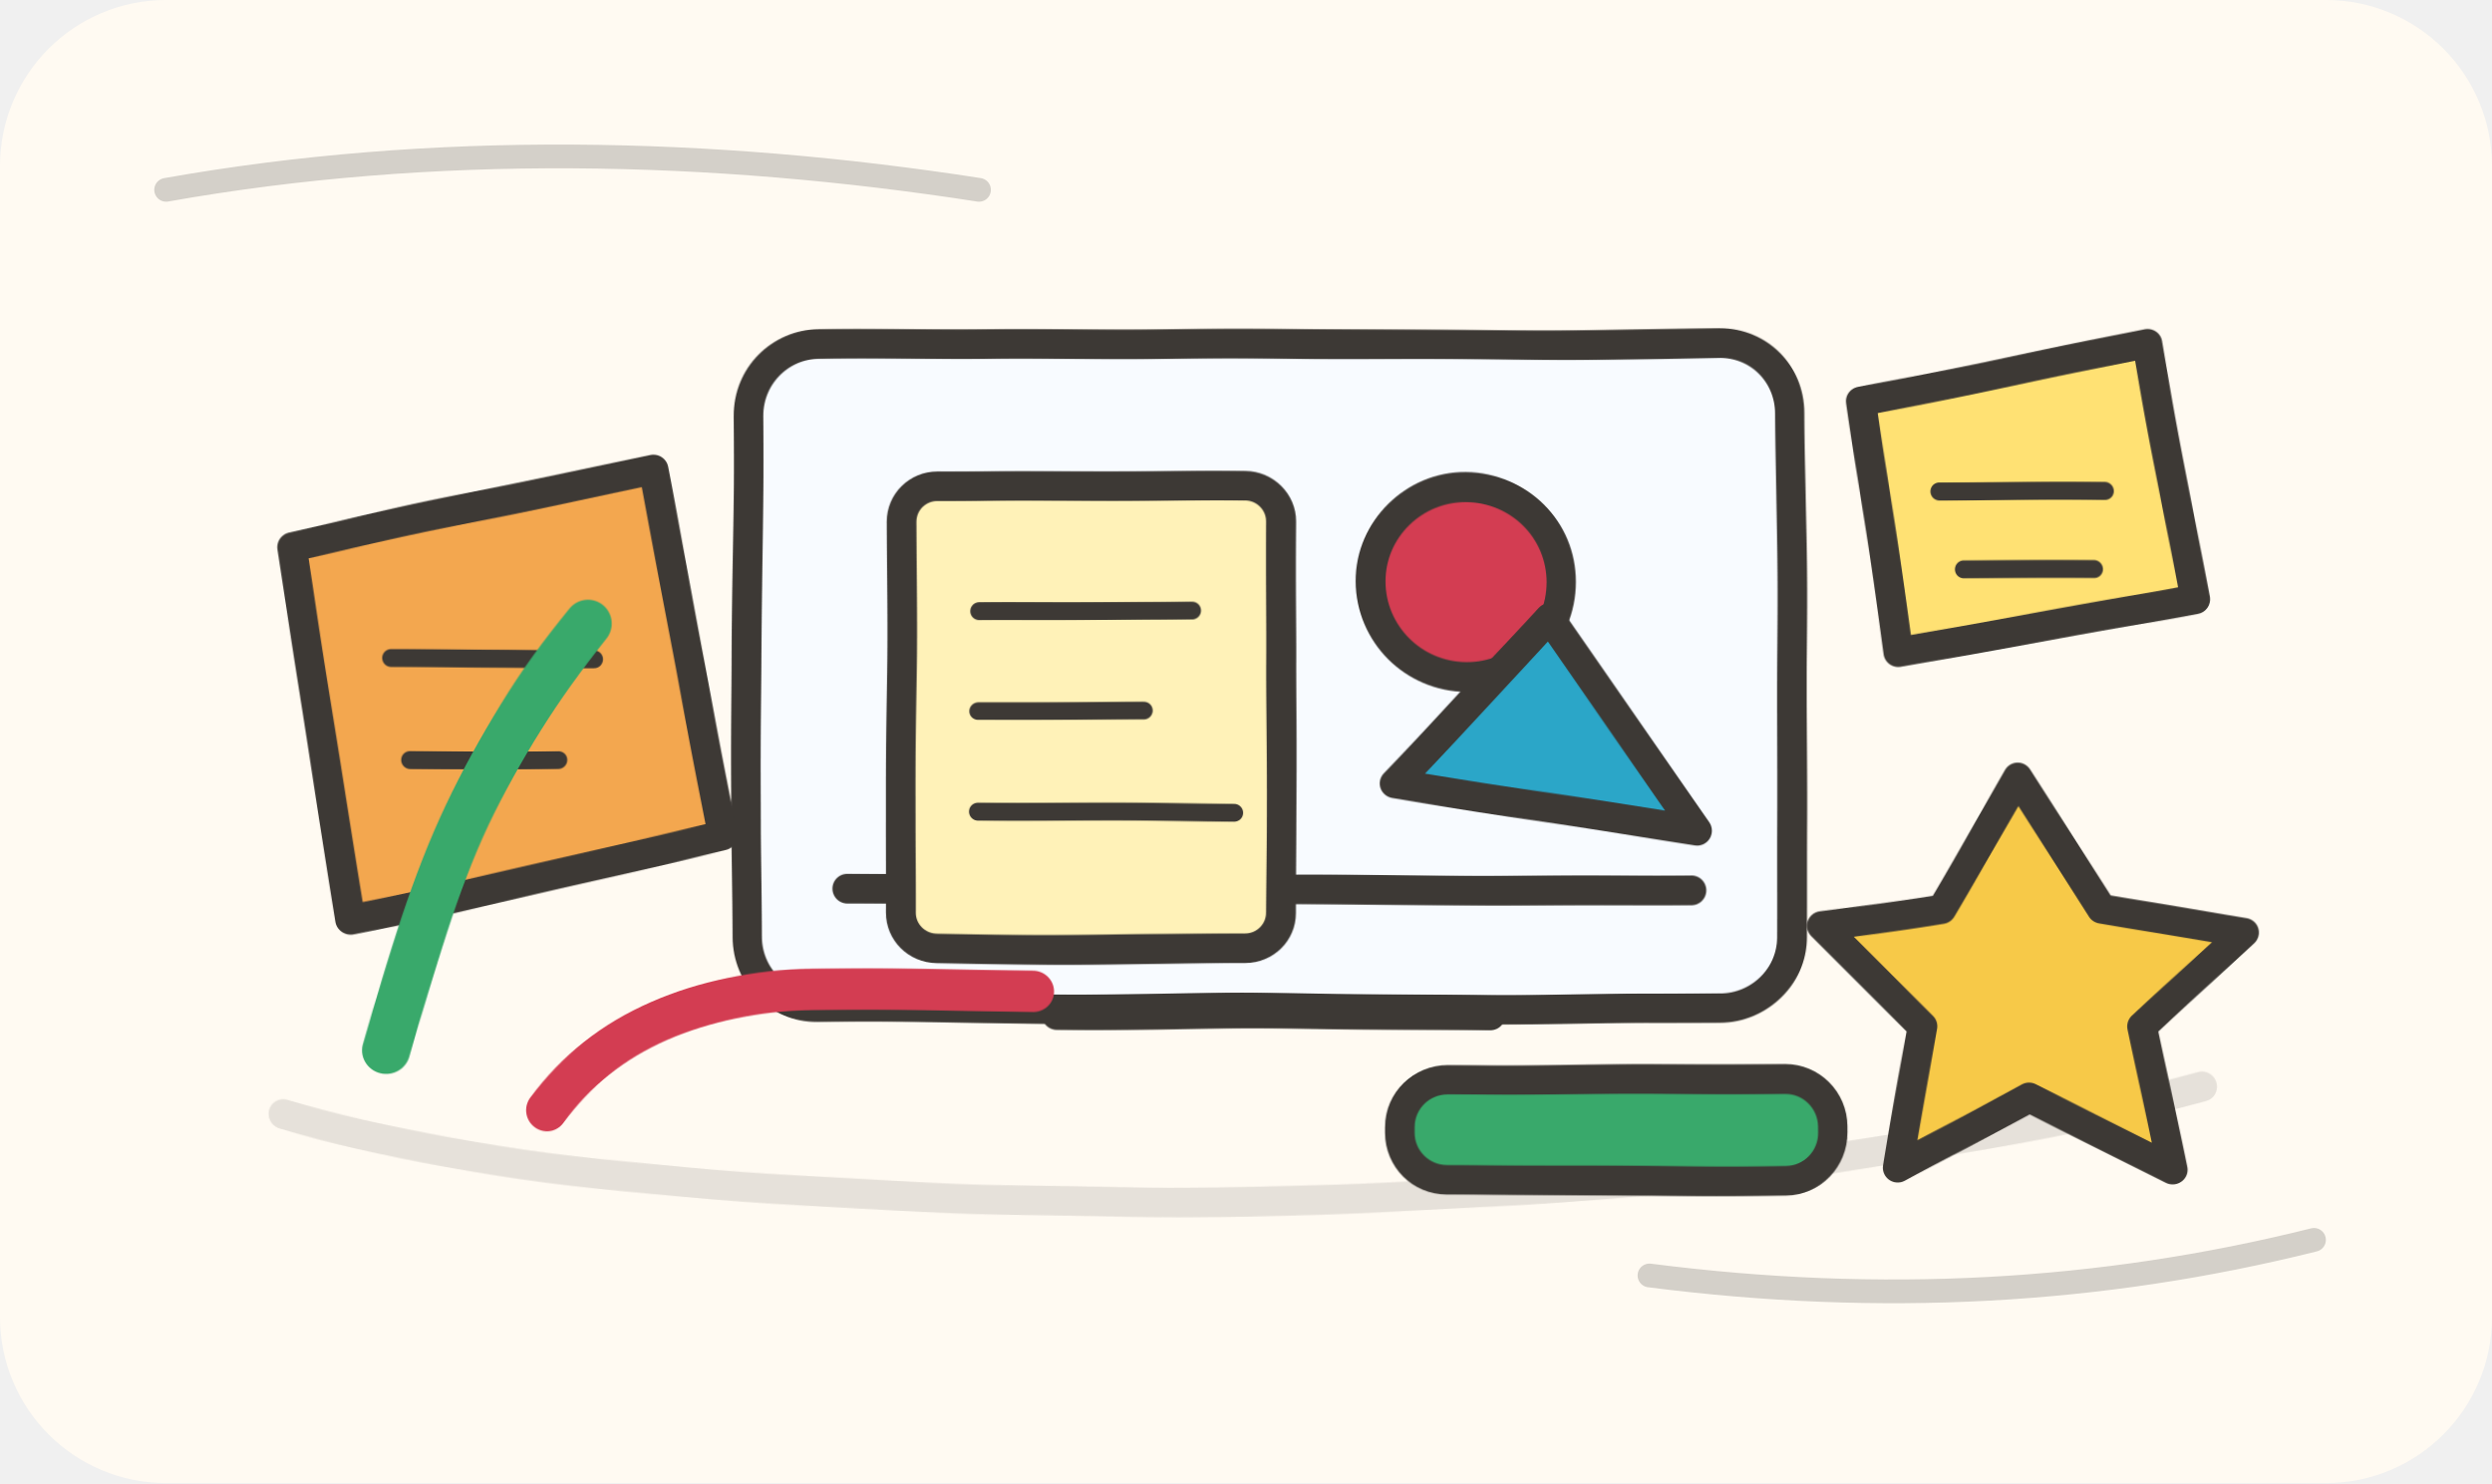
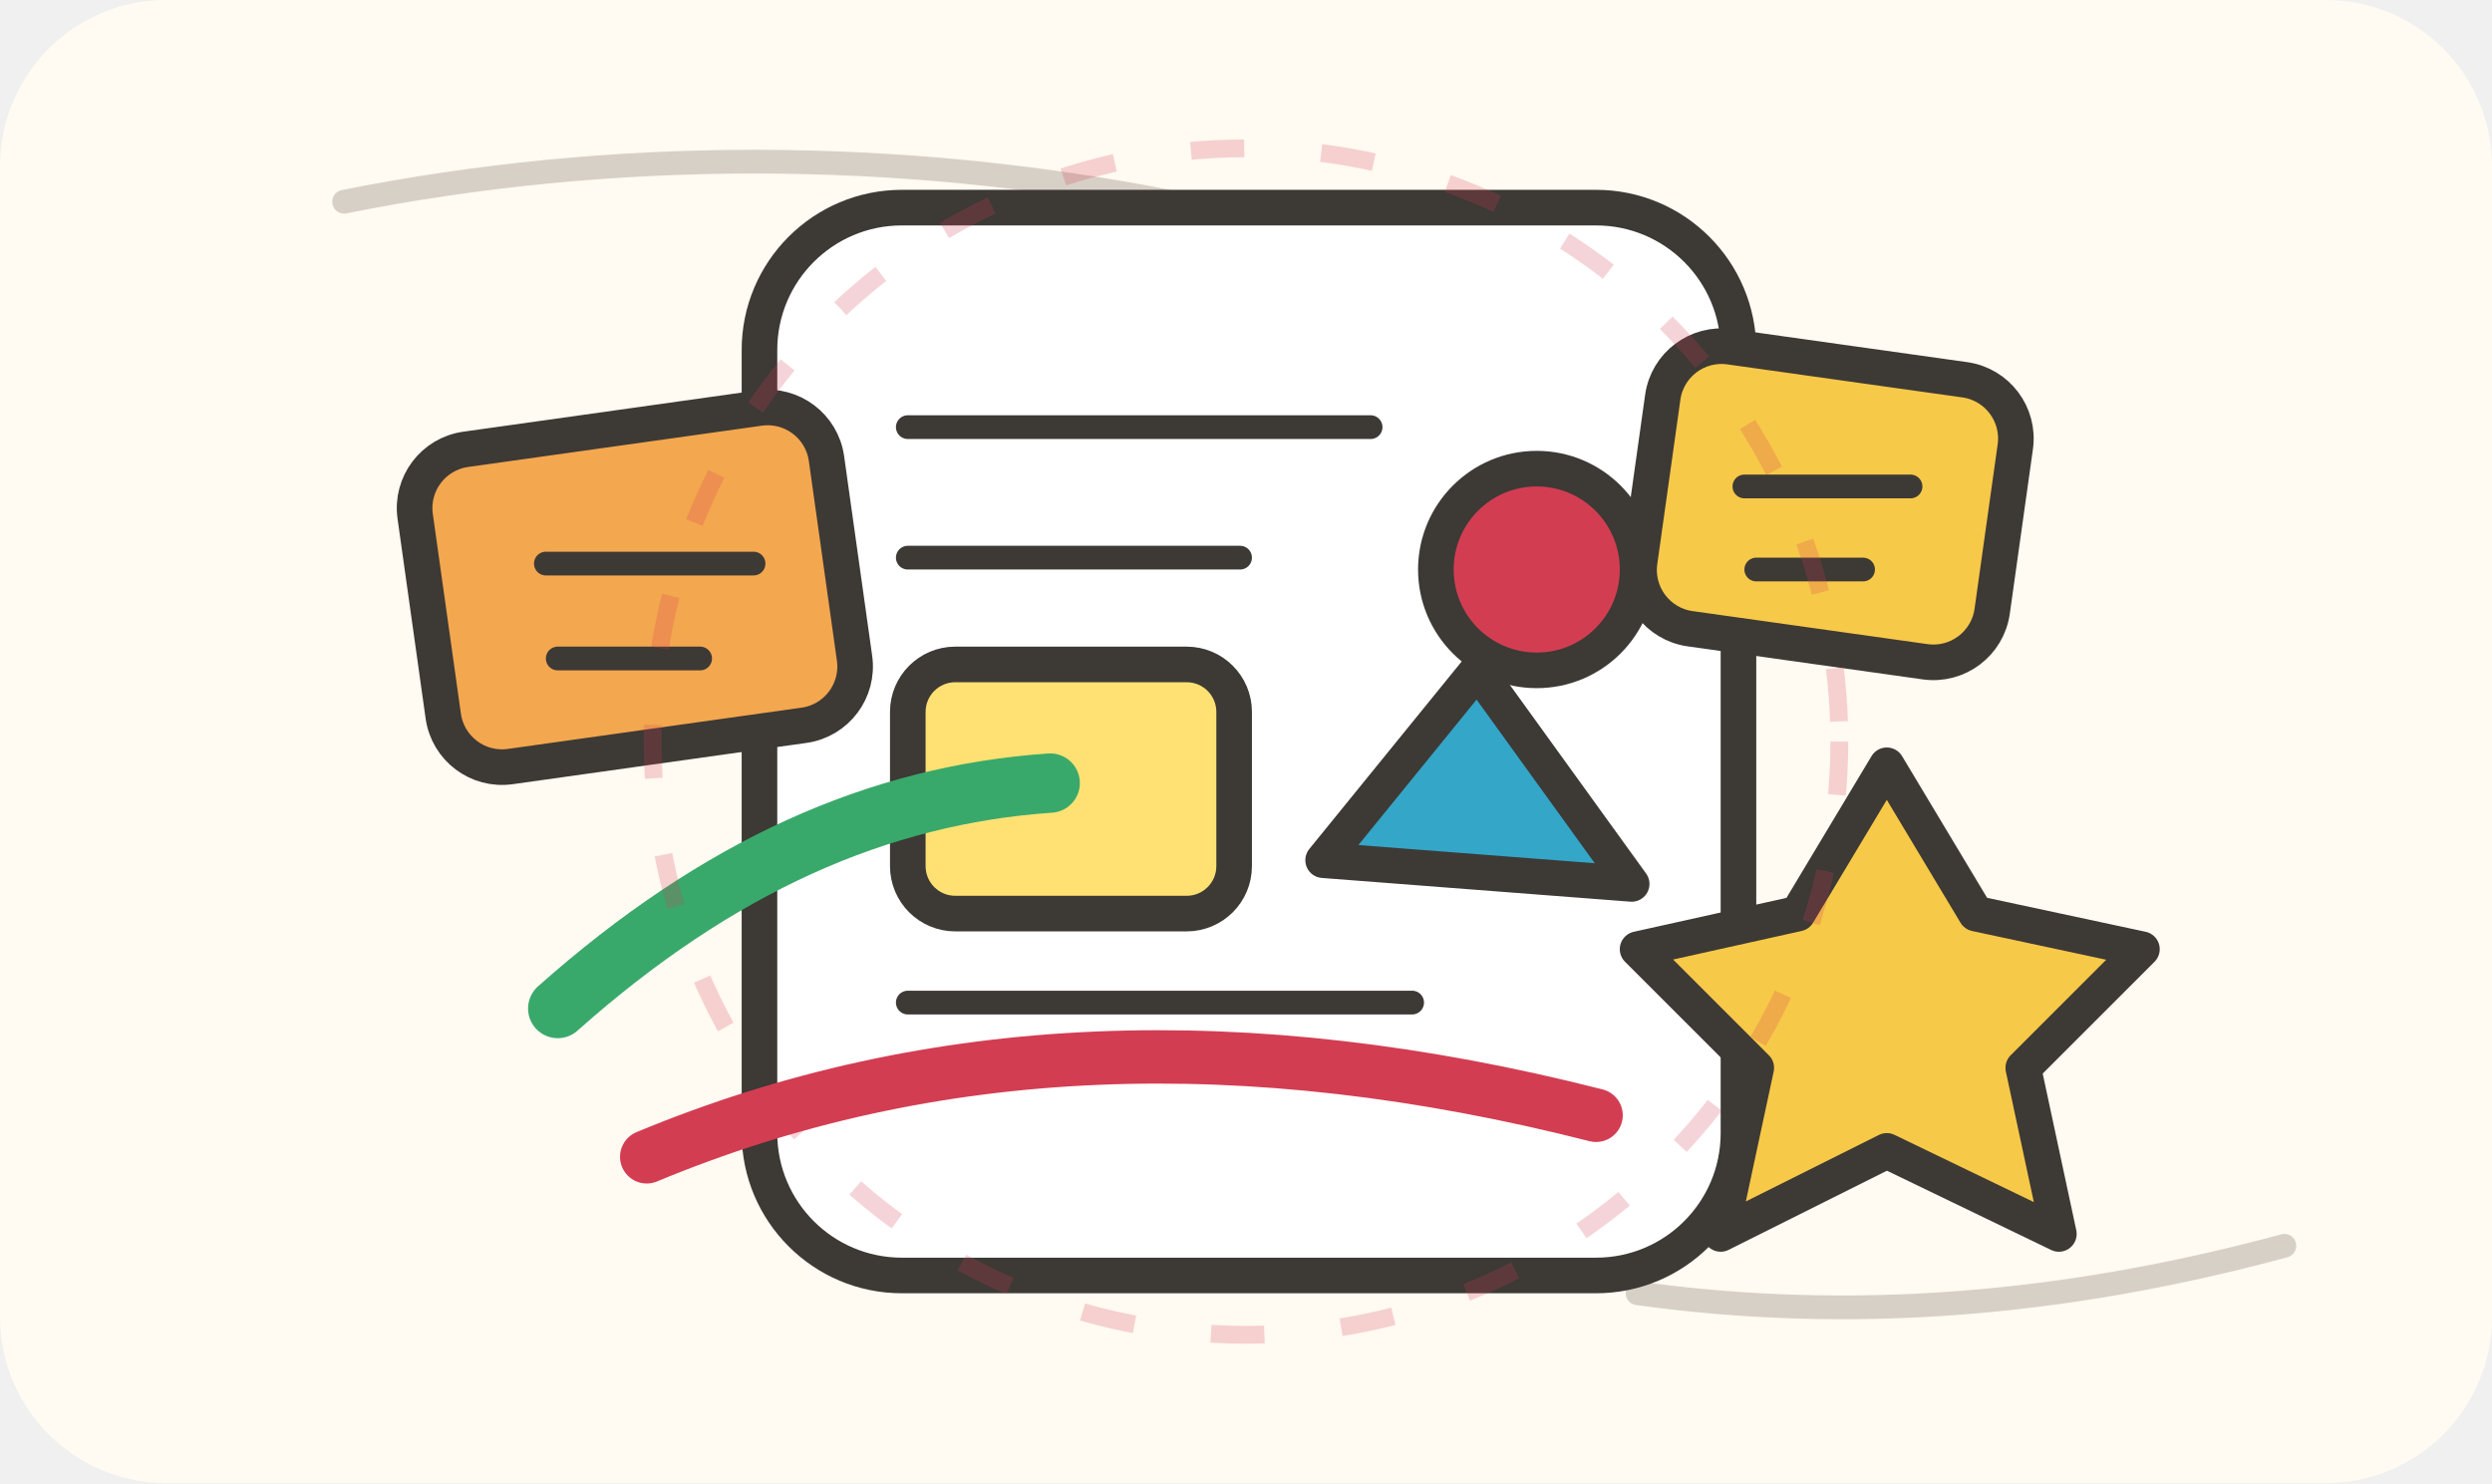
<svg xmlns="http://www.w3.org/2000/svg" viewBox="0 0 420 250" role="img" aria-labelledby="title desc">
-   <defs>
-     <filter id="rough">
-       <feTurbulence type="fractalNoise" baseFrequency="0.018" numOctaves="2" seed="7" />
-       <feDisplacementMap in="SourceGraphic" scale="1.2" />
-     </filter>
-   </defs>
  <rect width="420" height="250" rx="28" fill="#fffaf2" />
-   <g filter="url(#rough)" stroke="#3d3935" stroke-width="5" stroke-linecap="round" stroke-linejoin="round">
-     <path d="M48 188c62 18 221 23 323-5" fill="none" opacity=".13" />
-     <rect x="126" y="58" width="176" height="112" rx="12" fill="#f8fbff" />
-     <path d="M143 150h142M178 171h73" fill="none" />
-     <rect x="152" y="82" width="64" height="78" rx="6" fill="#fff2b8" />
-     <path d="M165 103h36M165 120h28M165 137h43" fill="none" stroke-width="3" />
-     <circle cx="247" cy="98" r="16" fill="#d33d52" />
-     <path d="M235 132l26-28 25 36z" fill="#2ba6c8" />
-     <path d="M314 68l48-10 8 43-50 9z" fill="#ffe173" />
-     <path d="M327 83h28M331 96h22" fill="none" stroke-width="3" />
-     <path d="M49 92l61-13 12 62-63 14z" fill="#f3a74f" />
-     <path d="M66 111h34M69 128h25" fill="none" stroke-width="3" />
-     <path d="M65 177c8-31 17-51 34-72" fill="none" stroke="#39a96b" stroke-width="8" />
-     <path d="M92 187c10-13 26-20 45-20h37" fill="none" stroke="#d33d52" stroke-width="7" />
-     <rect x="236" y="182" width="73" height="17" rx="8" fill="#39a96b" />
-     <path d="M327 153l13-22 14 22 24 4-17 16 5 24-24-12-22 12 4-24-17-17z" fill="#f7c948" />
+   <path d="M58 34c45-9 93-9 139 0M276 218c36 5 72 2 109-8" fill="none" stroke="#d7d0c6" stroke-width="4" stroke-linecap="round" />
+   <g stroke="#3d3935" stroke-width="6" stroke-linecap="round" stroke-linejoin="round">
+     <rect x="128" y="35" width="165" height="180" rx="24" fill="#fff" />
+     <path d="M153 72h78M153 94h56M153 169h85" fill="none" stroke-width="4" />
+     <rect x="153" y="112" width="55" height="42" rx="8" fill="#ffe173" />
+     <path d="M223 145l26-32 26 36z" fill="#34a6c8" />
+     <circle cx="259" cy="96" r="17" fill="#d33d52" />
+     <rect x="72" y="72" width="70" height="54" rx="10" fill="#f3a74f" transform="rotate(-8 107 99)" />
+     <path d="M92 95h35M94 111h24" fill="none" stroke-width="4" />
+     <rect x="278" y="61" width="60" height="48" rx="10" fill="#f7c948" transform="rotate(8 308 85)" />
+     <path d="M294 82h28M296 96h18" fill="none" stroke-width="4" />
+     <path d="M94 170c27-24 54-36 83-38" fill="none" stroke="#39a96b" stroke-width="10" />
+     <path d="M109 195c48-20 101-22 160-7" fill="none" stroke="#d33d52" stroke-width="9" />
+     <path d="M303 154l15-25 15 25 28 6-20 20 6 28-29-14-28 14 6-28-20-20z" fill="#f7c948" />
  </g>
-   <g fill="none" stroke="#3d3935" stroke-width="4" stroke-linecap="round" opacity=".22">
-     <path d="M28 32c45-8 92-7 137 0" />
-     <path d="M278 215c39 5 76 3 112-6" />
-   </g>
+   <circle cx="210" cy="125" r="100" fill="none" stroke="#d33d52" stroke-width="3" stroke-dasharray="9 13" opacity=".22" />
</svg>
